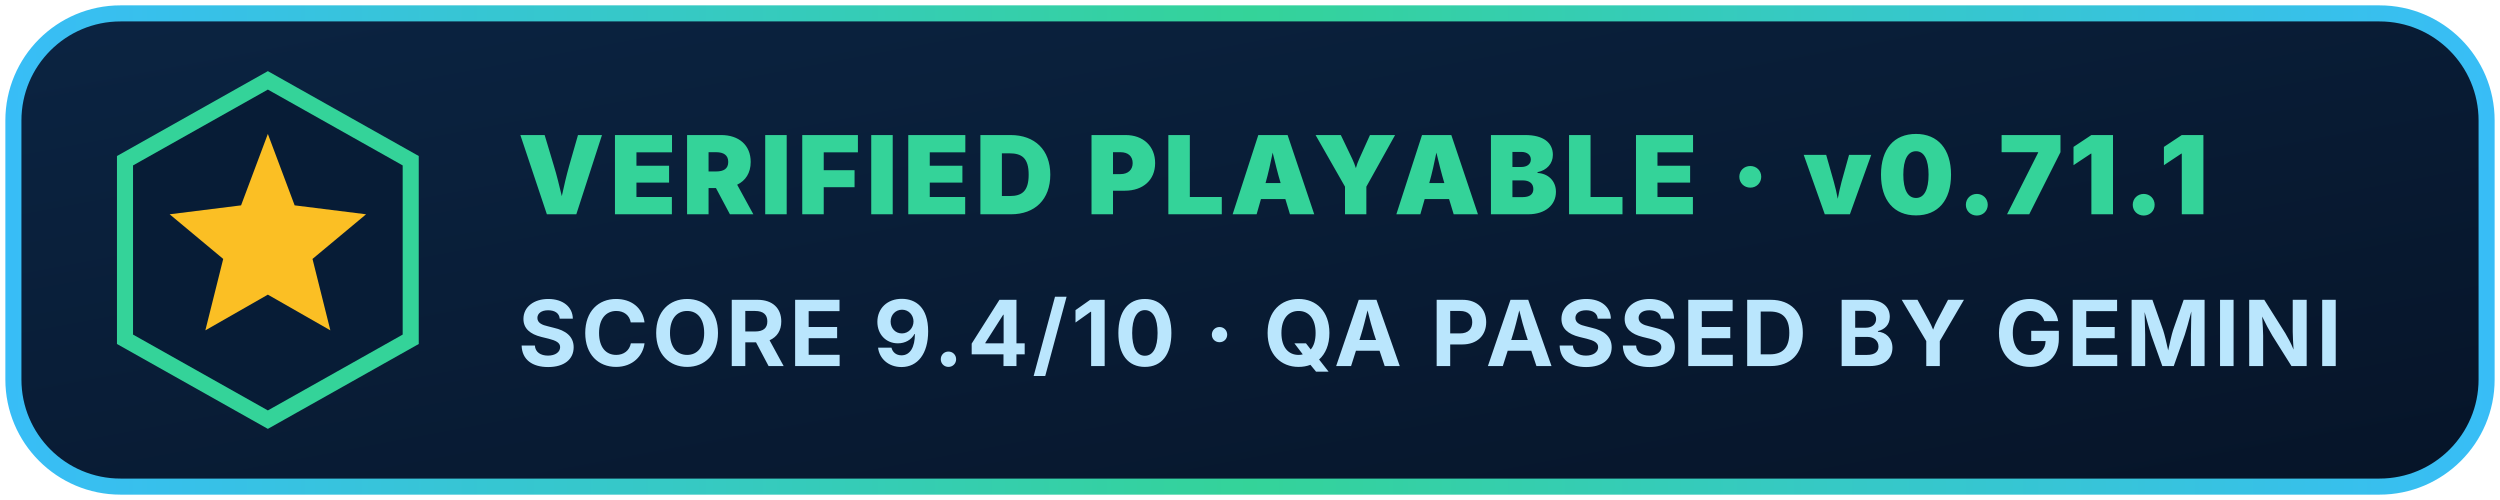
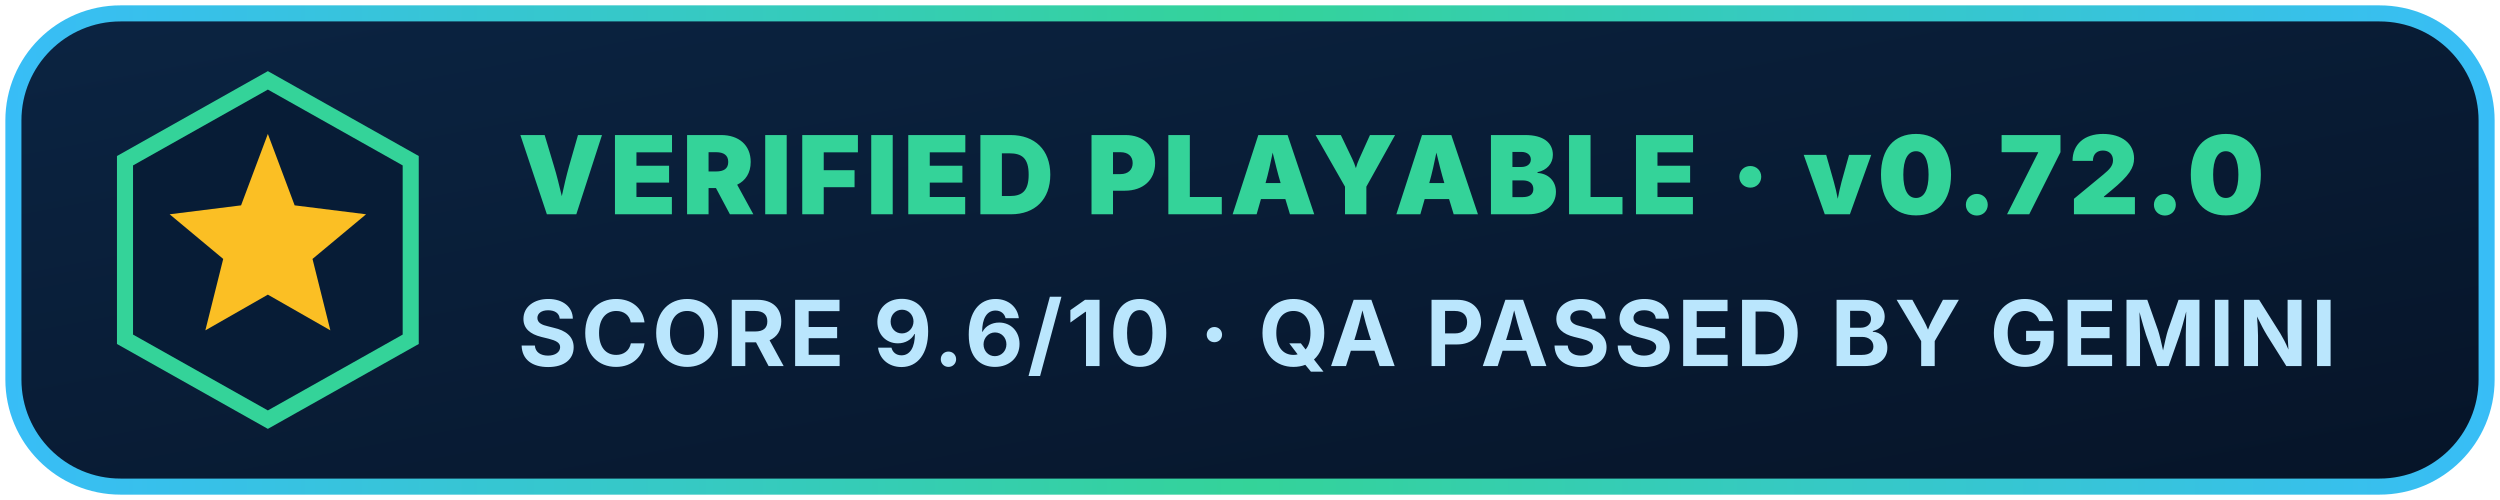
- <svg xmlns="http://www.w3.org/2000/svg" viewBox="0 0 280 56" width="280" height="56" role="img" aria-label="NET FORGE v0.71.1 Verified Playable - Score 9.4/10 - Tested by Gemini QA Passed">
+ <svg xmlns="http://www.w3.org/2000/svg" viewBox="0 0 280 56" width="280" height="56" role="img" aria-label="NET FORGE v0.72.0 Verified Playable - Score 9.6/10 - Tested by Gemini QA Passed">
  <defs>
    <linearGradient id="bgb" x1="0" y1="0" x2="1" y2="1">
      <stop offset="0%" stop-color="#0b2442" />
      <stop offset="100%" stop-color="#061428" />
    </linearGradient>
    <linearGradient id="rimb" x1="0" y1="0" x2="1" y2="0">
      <stop offset="0%" stop-color="#38bdf8" />
      <stop offset="50%" stop-color="#34d399" />
      <stop offset="100%" stop-color="#38bdf8" />
    </linearGradient>
  </defs>
  <rect x="1.5" y="1.5" width="277" height="53" rx="12" fill="url(#bgb)" stroke="url(#rimb)" stroke-width="1.8" />
  <polygon points="30,9 46,18 46,38 30,47 14,38 14,18" fill="#071c36" stroke="#34d399" stroke-width="1.8" />
  <polygon points="30,15 33,23 41,24 35,29 37,37 30,33 23,37 25,29 19,24 27,23" fill="#fbbf24" />
-   <text x="58" y="24" font-family="system-ui,-apple-system,sans-serif" font-size="12.2" font-weight="900" fill="#34d399" letter-spacing="0.6">VERIFIED PLAYABLE · v0.71.1</text>
-   <text x="58" y="41" font-family="system-ui,-apple-system,sans-serif" font-size="10.2" font-weight="700" fill="#bae6fd" letter-spacing="0.4">SCORE 9.4/10 · QA PASSED BY GEMINI</text>
+   <text x="58" y="24" font-family="system-ui,-apple-system,sans-serif" font-size="12.2" font-weight="900" fill="#34d399" letter-spacing="0.6">VERIFIED PLAYABLE · v0.72.0</text>
+   <text x="58" y="41" font-family="system-ui,-apple-system,sans-serif" font-size="10.2" font-weight="700" fill="#bae6fd" letter-spacing="0.4">SCORE 9.6/10 · QA PASSED BY GEMINI</text>
</svg>
